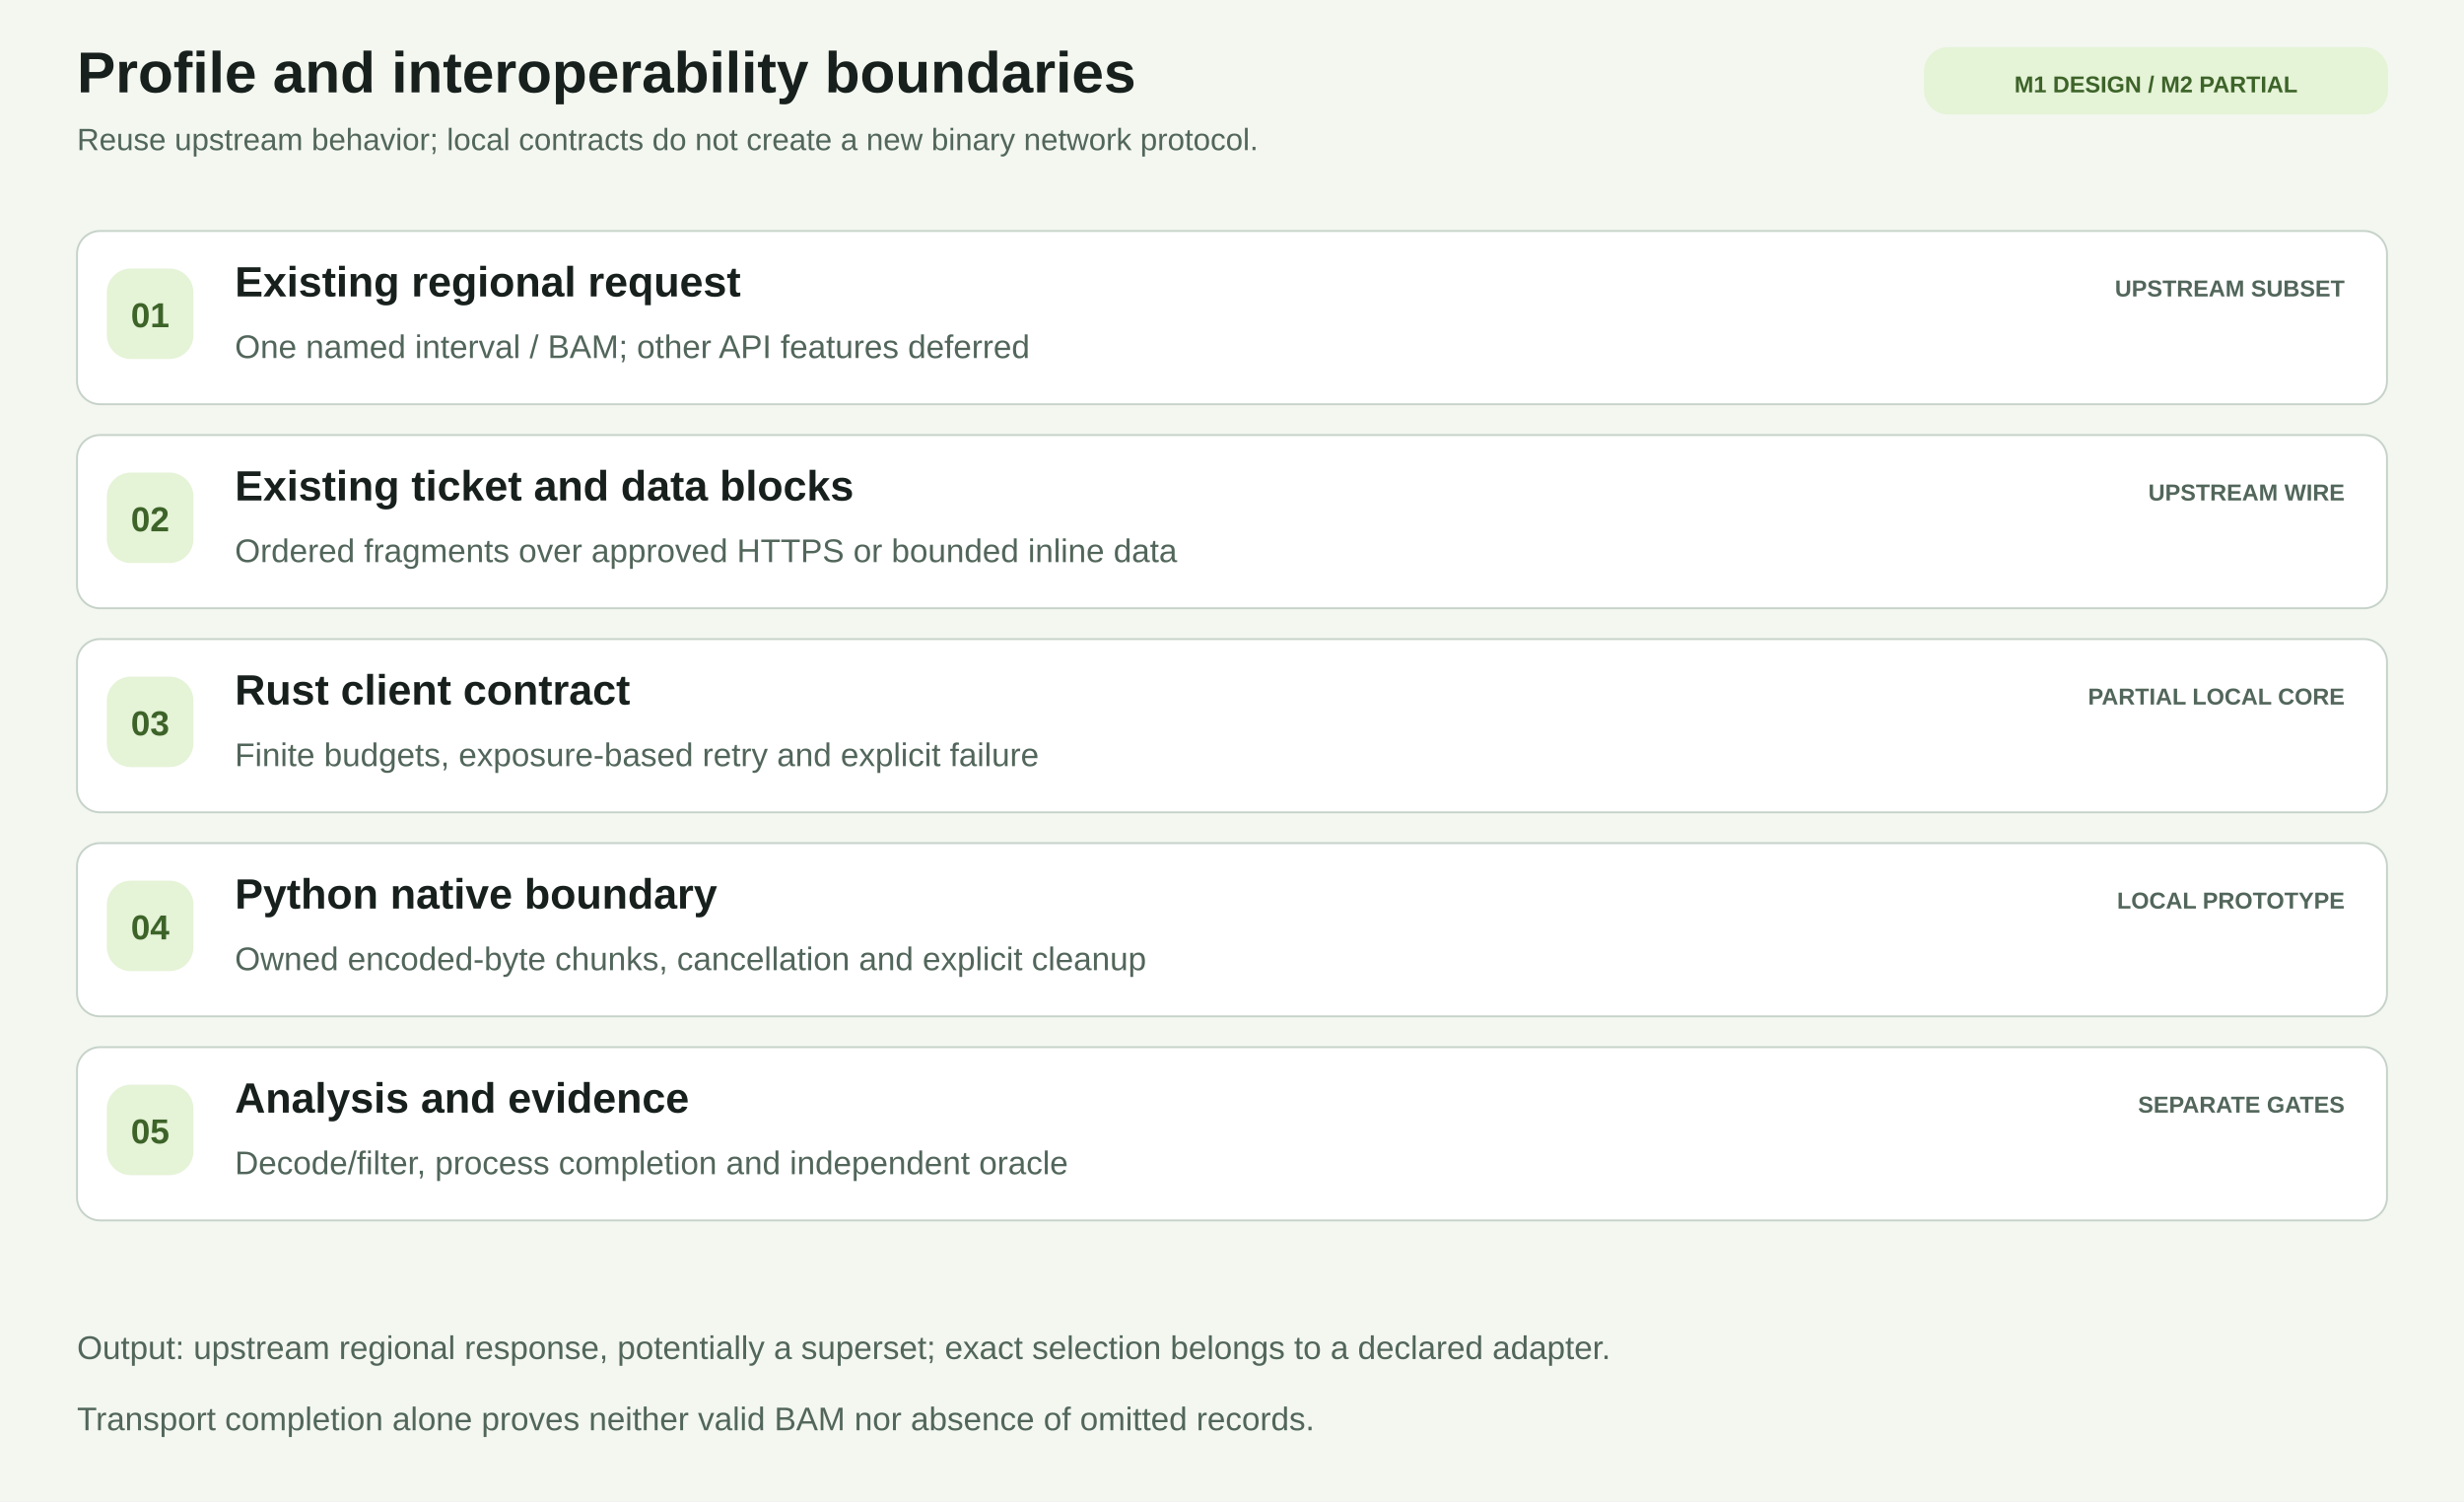
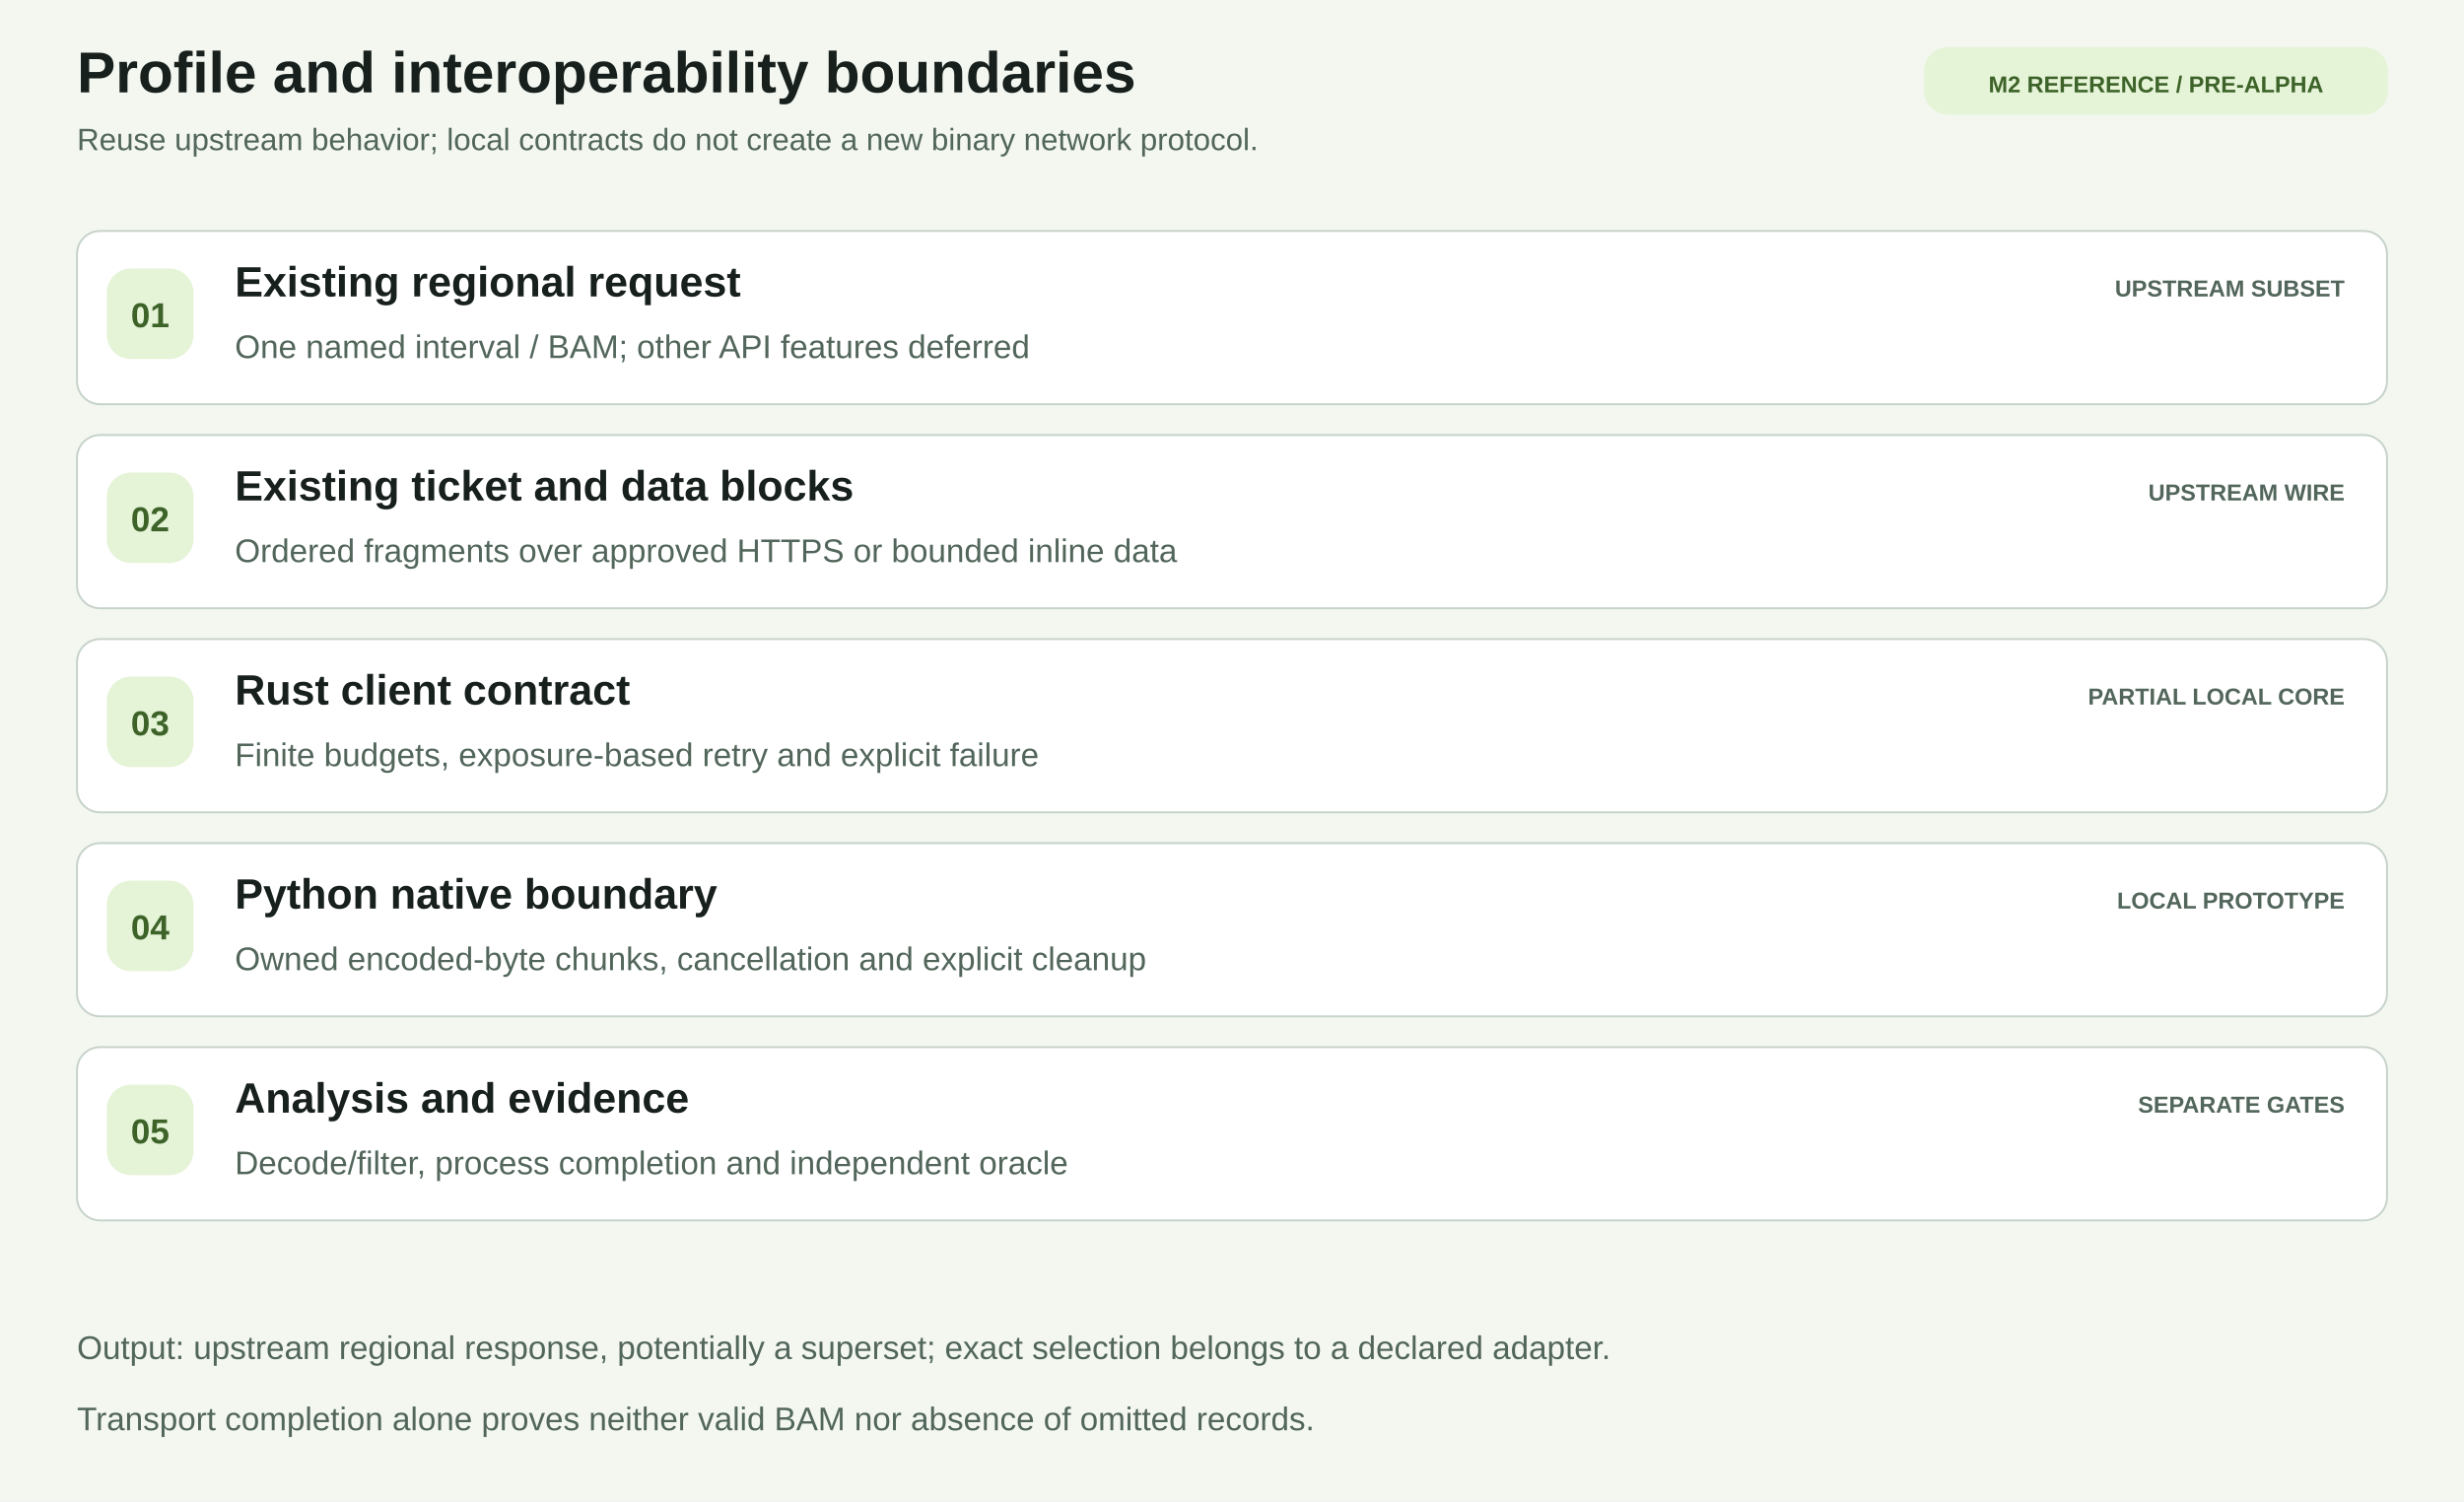
<svg xmlns="http://www.w3.org/2000/svg" width="1280" height="780" viewBox="0 0 1280 780" role="img" aria-labelledby="title desc">
  <style>text { font-family: Arial, Helvetica, sans-serif; } path { stroke-linecap: round; stroke-linejoin: round; }</style>
  <rect width="1280" height="780" fill="#f3f7f0" />
  <defs>
    <marker id="arrow" viewBox="0 0 10 10" refX="9" refY="5" markerWidth="7" markerHeight="7" orient="auto">
      <path d="M0 0 L10 5 L0 10 Z" fill="#527262" />
    </marker>
  </defs>
  <text x="40" y="48" font-size="30" fill="#17201d" font-weight="700" text-anchor="start">Profile and interoperability boundaries</text>
  <text x="40" y="78" font-size="16" fill="#52665b" font-weight="400" text-anchor="start">Reuse upstream behavior; local contracts do not create a new binary network protocol.</text>
  <rect x="1000" y="25" width="240" height="34" rx="12" fill="#e5f3d7" stroke="#e5f3d7" />
-   <text x="1120" y="48" font-size="12" fill="#3d6329" font-weight="700" text-anchor="middle">M1 DESIGN / M2 PARTIAL</text>
+   <text x="1120" y="48" font-size="12" fill="#3d6329" font-weight="700" text-anchor="middle">M2 REFERENCE / PRE-ALPHA</text>
  <rect x="40" y="120" width="1200" height="90" rx="12" fill="#ffffff" stroke="#c6d2c9" />
  <rect x="56" y="140" width="44" height="46" rx="12" fill="#e5f3d7" stroke="#e5f3d7" />
  <text x="78" y="170" font-size="18" fill="#3d6329" font-weight="700" text-anchor="middle">01</text>
  <text x="122" y="154" font-size="22" fill="#17201d" font-weight="700" text-anchor="start">Existing regional request</text>
  <text x="122" y="186" font-size="17" fill="#52665b" font-weight="400" text-anchor="start">One named interval / BAM; other API features deferred</text>
  <text x="1218" y="154" font-size="12" fill="#52665b" font-weight="700" text-anchor="end">UPSTREAM SUBSET</text>
  <rect x="40" y="226" width="1200" height="90" rx="12" fill="#ffffff" stroke="#c6d2c9" />
  <rect x="56" y="246" width="44" height="46" rx="12" fill="#e5f3d7" stroke="#e5f3d7" />
  <text x="78" y="276" font-size="18" fill="#3d6329" font-weight="700" text-anchor="middle">02</text>
  <text x="122" y="260" font-size="22" fill="#17201d" font-weight="700" text-anchor="start">Existing ticket and data blocks</text>
  <text x="122" y="292" font-size="17" fill="#52665b" font-weight="400" text-anchor="start">Ordered fragments over approved HTTPS or bounded inline data</text>
  <text x="1218" y="260" font-size="12" fill="#52665b" font-weight="700" text-anchor="end">UPSTREAM WIRE</text>
  <rect x="40" y="332" width="1200" height="90" rx="12" fill="#ffffff" stroke="#c6d2c9" />
  <rect x="56" y="352" width="44" height="46" rx="12" fill="#e5f3d7" stroke="#e5f3d7" />
  <text x="78" y="382" font-size="18" fill="#3d6329" font-weight="700" text-anchor="middle">03</text>
  <text x="122" y="366" font-size="22" fill="#17201d" font-weight="700" text-anchor="start">Rust client contract</text>
  <text x="122" y="398" font-size="17" fill="#52665b" font-weight="400" text-anchor="start">Finite budgets, exposure-based retry and explicit failure</text>
  <text x="1218" y="366" font-size="12" fill="#52665b" font-weight="700" text-anchor="end">PARTIAL LOCAL CORE</text>
  <rect x="40" y="438" width="1200" height="90" rx="12" fill="#ffffff" stroke="#c6d2c9" />
  <rect x="56" y="458" width="44" height="46" rx="12" fill="#e5f3d7" stroke="#e5f3d7" />
  <text x="78" y="488" font-size="18" fill="#3d6329" font-weight="700" text-anchor="middle">04</text>
  <text x="122" y="472" font-size="22" fill="#17201d" font-weight="700" text-anchor="start">Python native boundary</text>
  <text x="122" y="504" font-size="17" fill="#52665b" font-weight="400" text-anchor="start">Owned encoded-byte chunks, cancellation and explicit cleanup</text>
  <text x="1218" y="472" font-size="12" fill="#52665b" font-weight="700" text-anchor="end">LOCAL PROTOTYPE</text>
  <rect x="40" y="544" width="1200" height="90" rx="12" fill="#ffffff" stroke="#c6d2c9" />
  <rect x="56" y="564" width="44" height="46" rx="12" fill="#e5f3d7" stroke="#e5f3d7" />
  <text x="78" y="594" font-size="18" fill="#3d6329" font-weight="700" text-anchor="middle">05</text>
  <text x="122" y="578" font-size="22" fill="#17201d" font-weight="700" text-anchor="start">Analysis and evidence</text>
  <text x="122" y="610" font-size="17" fill="#52665b" font-weight="400" text-anchor="start">Decode/filter, process completion and independent oracle</text>
  <text x="1218" y="578" font-size="12" fill="#52665b" font-weight="700" text-anchor="end">SEPARATE GATES</text>
  <text x="40" y="706" font-size="17" fill="#52665b" font-weight="400" text-anchor="start">Output: upstream regional response, potentially a superset; exact selection belongs to a declared adapter.</text>
  <text x="40" y="743" font-size="17" fill="#52665b" font-weight="400" text-anchor="start">Transport completion alone proves neither valid BAM nor absence of omitted records.</text>
</svg>
